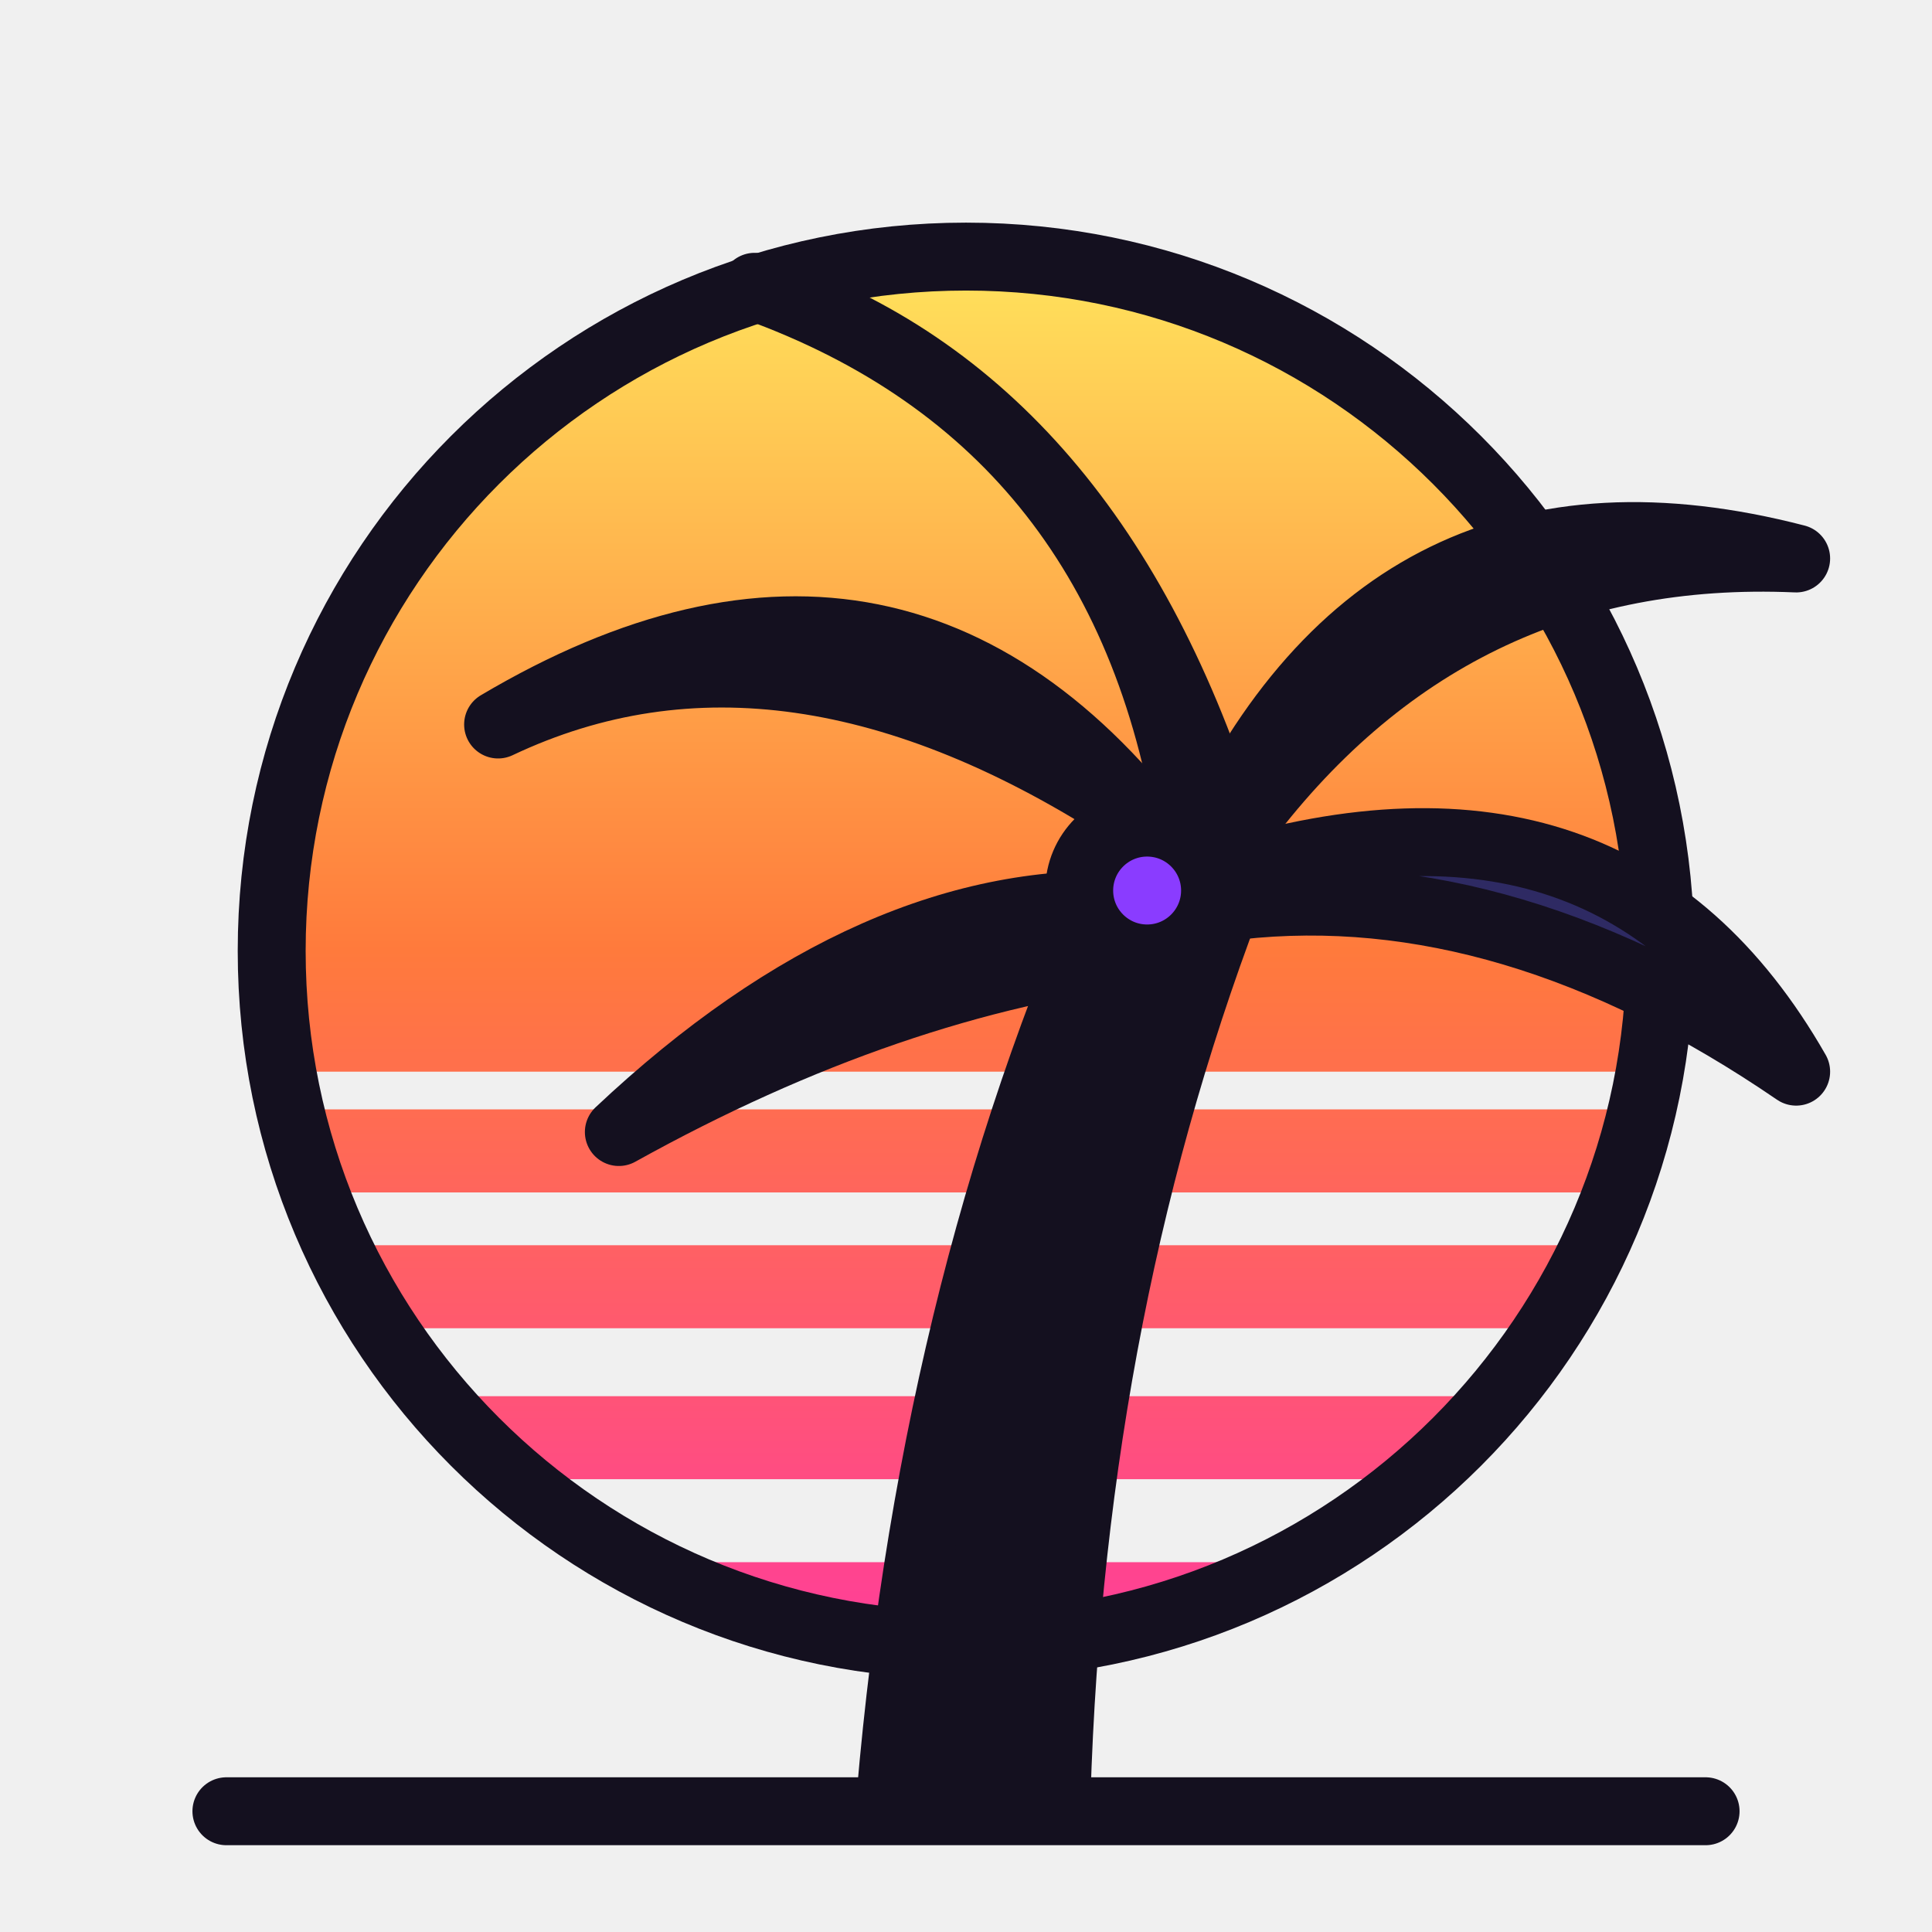
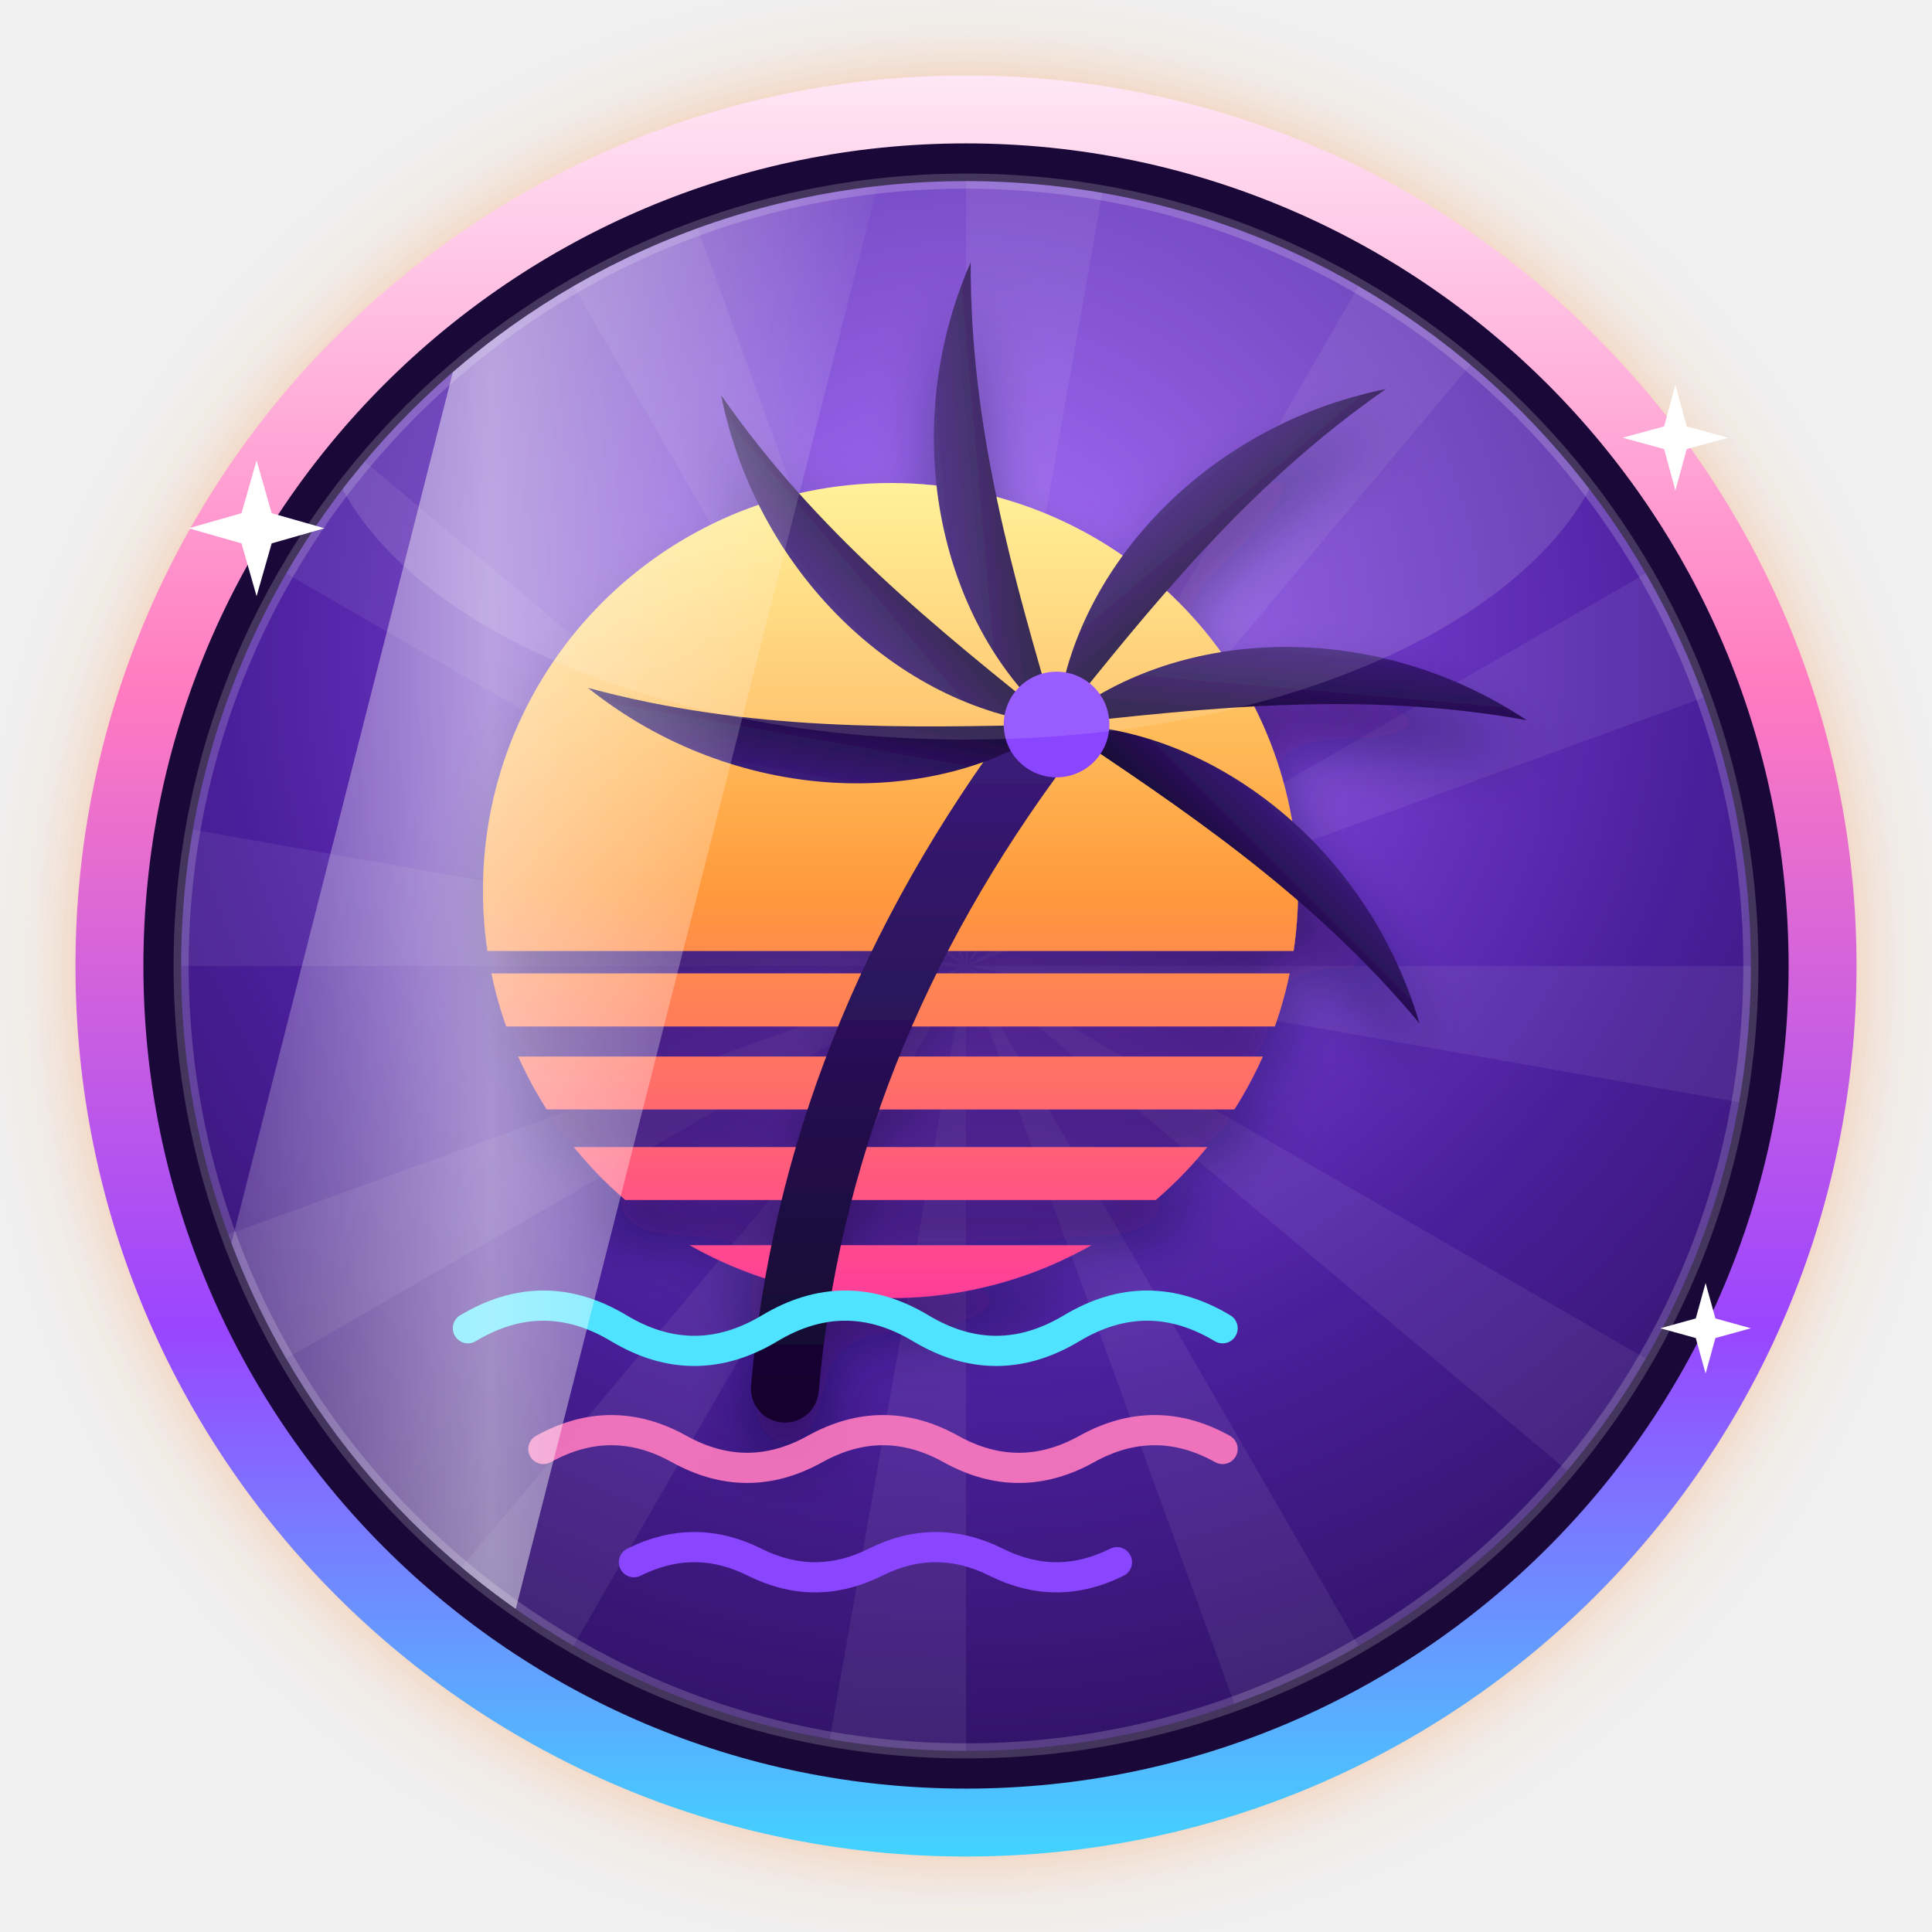
<svg xmlns="http://www.w3.org/2000/svg" viewBox="0 0 256 256" width="256" height="256">
+   <style>
+ .o{transform-box:fill-box;transform-origin:center}
+ .float{animation:fl 3.4s ease-in-out infinite}
+ @keyframes fl{0%,100%{transform:translateY(0)}50%{transform:translateY(-5px)}}
+ .rays{transform-origin:128px 128px;animation:rt 40s linear infinite}
+ @keyframes rt{to{transform:rotate(360deg)}}
+ .sheen{animation:sn 4s ease-in-out infinite}
+ @keyframes sn{0%,50%{transform:translateX(-260px)}100%{transform:translateX(260px)}}
+ .halo{animation:ha 3s ease-in-out infinite}
+ @keyframes ha{0%,100%{opacity:.5}50%{opacity:.95}}
+ .tw{animation:tw 2s ease-in-out infinite}
+ @keyframes tw{0%,100%{opacity:0;transform:scale(.3) rotate(0)}50%{opacity:1;transform:scale(1) rotate(45deg)}}
+ @media (prefers-reduced-motion:reduce){*{animation:none!important}}
+ 
+ .sway{transform-origin:140px 96px;animation:sy 3.6s ease-in-out infinite}
+ @keyframes sy{0%,100%{transform:rotate(-3deg)}50%{transform:rotate(3deg)}}
+ .wv{animation:wv 3s ease-in-out infinite}.wv2{animation:wv 3s ease-in-out infinite reverse}
+ @keyframes wv{0%,100%{transform:translateX(-6px)}50%{transform:translateX(6px)}}
+ .sunr{animation:sr 5s ease-in-out infinite}
+ @keyframes sr{0%,100%{transform:translateY(0)}50%{transform:translateY(-4px)}}
+ </style>
  <defs>
-     <linearGradient id="sn" x1="0" y1="0" x2="0" y2="1">
-       <stop offset="0" stop-color="#ffe45c" />
-       <stop offset=".5" stop-color="#ff7a3c" />
+     <filter id="blur" x="-40%" y="-40%" width="180%" height="180%">
+       <feGaussianBlur stdDeviation="8" />
+     </filter>
+     <filter id="drop" x="-30%" y="-30%" width="160%" height="170%">
+       <feDropShadow dx="0" dy="5" stdDeviation="4" flood-color="#14052e" flood-opacity=".55" />
+     </filter>
+     <clipPath id="disc">
+       <circle cx="128" cy="128" r="104" />
+     </clipPath>
+     <linearGradient id="rim" x1="0" y1="0" x2="0" y2="1">
+       <stop offset="0" stop-color="#ffe9f7" />
+       <stop offset=".35" stop-color="#ff7ac0" />
+       <stop offset=".7" stop-color="#9a45ff" />
+       <stop offset="1" stop-color="#3fd7ff" />
+     </linearGradient>
+     <radialGradient id="bg" cx=".5" cy=".3" r=".85">
+       <stop offset="0" stop-color="#9a58ff" />
+       <stop offset=".55" stop-color="#4b1f9c" />
+       <stop offset="1" stop-color="#220c47" />
+     </radialGradient>
+     <linearGradient id="shn" x1="0" y1="0" x2="1" y2="0">
+       <stop offset="0" stop-color="#fff" stop-opacity="0" />
+       <stop offset=".5" stop-color="#fff" stop-opacity=".5" />
+       <stop offset="1" stop-color="#fff" stop-opacity="0" />
+     </linearGradient>
+     <linearGradient id="gold" x1="0" y1="0" x2="0" y2="1">
+       <stop offset="0" stop-color="#fff2a0" />
+       <stop offset=".5" stop-color="#ffc83a" />
+       <stop offset="1" stop-color="#f08a14" />
+     </linearGradient>
+     <mask id="mk">
+       <rect width="256" height="256" fill="#fff" />
+       <rect x="0" y="126" width="256" height="3" fill="#000" />
+       <rect x="0" y="136" width="256" height="4" fill="#000" />
+       <rect x="0" y="147" width="256" height="5" fill="#000" />
+       <rect x="0" y="159" width="256" height="6" fill="#000" />
+     </mask>
+     <linearGradient id="sg" x1="0" y1="0" x2="0" y2="1">
+       <stop offset="0" stop-color="#fff08a" />
+       <stop offset=".5" stop-color="#ff9a3c" />
      <stop offset="1" stop-color="#ff3d9a" />
    </linearGradient>
+     <linearGradient id="pt" x1="0" y1="0" x2="0" y2="1">
+       <stop offset="0" stop-color="#3a1b78" />
+       <stop offset="1" stop-color="#14052e" />
+     </linearGradient>
+     <clipPath id="above">
+       <rect x="0" y="0" width="256" height="170" />
+     </clipPath>
  </defs>
-   <mask id="m">
-     <rect width="256" height="256" fill="#fff" />
-     <rect x="0" y="142" width="256" height="5" fill="#000" />
-     <rect x="0" y="158" width="256" height="7" fill="#000" />
-     <rect x="0" y="176" width="256" height="9" fill="#000" />
-     <rect x="0" y="196" width="256" height="11" fill="#000" />
-   </mask>
-   <g stroke="#14101f" stroke-width="9" stroke-linejoin="round" stroke-linecap="round">
-     <g mask="url(#m)">
-       <circle cx="128" cy="126" r="92" fill="url(#sn)" stroke="none" />
+   <circle class="halo" cx="128" cy="128" r="112" fill="#ff8a3c" filter="url(#blur)" />
+   <circle cx="128" cy="128" r="118" fill="url(#rim)" />
+   <circle cx="128" cy="128" r="109" fill="#1a0838" />
+   <circle cx="128" cy="128" r="104" fill="url(#bg)" />
+   <g clip-path="url(#disc)">
+     <g class="rays">
+       <polygon points="128,128 348.0,128.0 344.7,166.2" fill="#fff" opacity=".07" />
+       <polygon points="128,128 318.5,238.0 296.5,269.4" fill="#fff" opacity=".07" />
+       <polygon points="128,128 238.0,318.5 203.2,334.7" fill="#fff" opacity=".07" />
+       <polygon points="128,128 128.0,348.0 89.8,344.7" fill="#fff" opacity=".07" />
+       <polygon points="128,128 18.0,318.5 -13.4,296.5" fill="#fff" opacity=".07" />
+       <polygon points="128,128 -62.5,238.0 -78.7,203.2" fill="#fff" opacity=".07" />
+       <polygon points="128,128 -92.0,128.0 -88.7,89.8" fill="#fff" opacity=".07" />
+       <polygon points="128,128 -62.5,18.0 -40.5,-13.4" fill="#fff" opacity=".07" />
+       <polygon points="128,128 18.0,-62.5 52.8,-78.7" fill="#fff" opacity=".07" />
+       <polygon points="128,128 128.0,-92.0 166.2,-88.7" fill="#fff" opacity=".07" />
+       <polygon points="128,128 238.0,-62.5 269.4,-40.5" fill="#fff" opacity=".07" />
+       <polygon points="128,128 318.5,18.0 334.7,52.8" fill="#fff" opacity=".07" />
    </g>
-     <circle cx="128" cy="126" r="92" fill="none" />
-     <path d="M118 238 Q124 168 150 112 L164 116 Q142 172 140 238 Z" fill="#14101f" />
-     <path d="M156 114 Q120 64 66 96 Q104 78 150 108 Z" fill="#2e2a63" />
-     <path d="M158 112 Q150 56 100 38 Q144 52 162 108 Z" fill="#2e2a63" />
-     <path d="M160 112 Q184 60 238 74 Q192 72 164 110 Z" fill="#2e2a63" />
-     <path d="M162 116 Q214 100 238 142 Q200 116 164 120 Z" fill="#2e2a63" />
-     <path d="M150 120 Q116 118 82 150 Q118 130 152 126 Z" fill="#2e2a63" />
-     <circle cx="152" cy="118" r="9" fill="#8a3cff" />
-     <path d="M30 240 H226" />
  </g>
+   <g class="float">
+     <g filter="url(#drop)">
+       <g class="sunr">
+         <g mask="url(#mk)">
+           <circle cx="118" cy="118" r="54" fill="url(#sg)" />
+         </g>
+       </g>
+       <g clip-path="url(#above)" style="display:none" />
+       <path d="M104 184 Q108 138 138 98" fill="none" stroke="url(#pt)" stroke-width="9" stroke-linecap="round" />
+       <g class="sway">
+         <g transform="translate(140 96)" fill="url(#pt)">
+           <g transform="rotate(-170)">
+             <path d="M0 0 C14 -14 40 -18 62 -6 C40 -8 20 -4 0 0Z" />
+           </g>
+           <g transform="rotate(-130)">
+             <path d="M0 0 C14 -14 40 -18 62 -6 C40 -8 20 -4 0 0Z" />
+           </g>
+           <g transform="rotate(-95)">
+             <path d="M0 0 C14 -14 40 -18 62 -6 C40 -8 20 -4 0 0Z" />
+           </g>
+           <g transform="rotate(-40)">
+             <path d="M0 0 C14 -14 40 -18 62 -6 C40 -8 20 -4 0 0Z" />
+           </g>
+           <g transform="rotate(5)">
+             <path d="M0 0 C14 -14 40 -18 62 -6 C40 -8 20 -4 0 0Z" />
+           </g>
+           <g transform="rotate(45)">
+             <path d="M0 0 C14 -14 40 -18 62 -6 C40 -8 20 -4 0 0Z" />
+           </g>
+           <circle r="7" fill="#8a45ff" />
+         </g>
+       </g>
+       <rect x="40" y="170" width="176" height="3" rx="1.500" fill="#14052e" opacity=".0" />
+     </g>
+     <g stroke-linecap="round" fill="none">
+       <path class="wv" d="M62 176 q10 -6 20 0 t20 0 t20 0 t20 0 t20 0" stroke="#4fe3ff" stroke-width="4" />
+       <path class="wv2" d="M72 192 q9 -5 18 0 t18 0 t18 0 t18 0 t18 0" stroke="#ff7ac0" stroke-width="4" opacity=".9" />
+       <path class="wv" d="M84 207 q8 -4 16 0 t16 0 t16 0 t16 0" stroke="#8a45ff" stroke-width="4" />
+     </g>
+   </g>
+   <g clip-path="url(#disc)">
+     <ellipse cx="128" cy="52" rx="86" ry="46" fill="#fff" opacity=".13" />
+     <g class="sheen">
+       <polygon points="70,10 120,10 60,246 10,246" fill="url(#shn)" />
+     </g>
+   </g>
+   <circle cx="128" cy="128" r="104" fill="none" stroke="#fff" stroke-opacity=".18" stroke-width="2" />
+   <polygon class="o tw" style="animation-delay:0.2s" points="34.0,61.0 36.0,68.0 43.0,70.0 36.0,72.0 34.0,79.0 32.0,72.0 25.0,70.0 32.0,68.0" fill="#fff" />
+   <polygon class="o tw" style="animation-delay:1.1s" points="222.0,51.0 223.5,56.5 229.0,58.0 223.5,59.5 222.0,65.0 220.5,59.5 215.0,58.0 220.5,56.5" fill="#fff" />
+   <polygon class="o tw" style="animation-delay:1.6s" points="226.0,170.0 227.3,174.7 232.0,176.0 227.3,177.3 226.0,182.0 224.7,177.3 220.0,176.0 224.7,174.7" fill="#fff" />
</svg>
